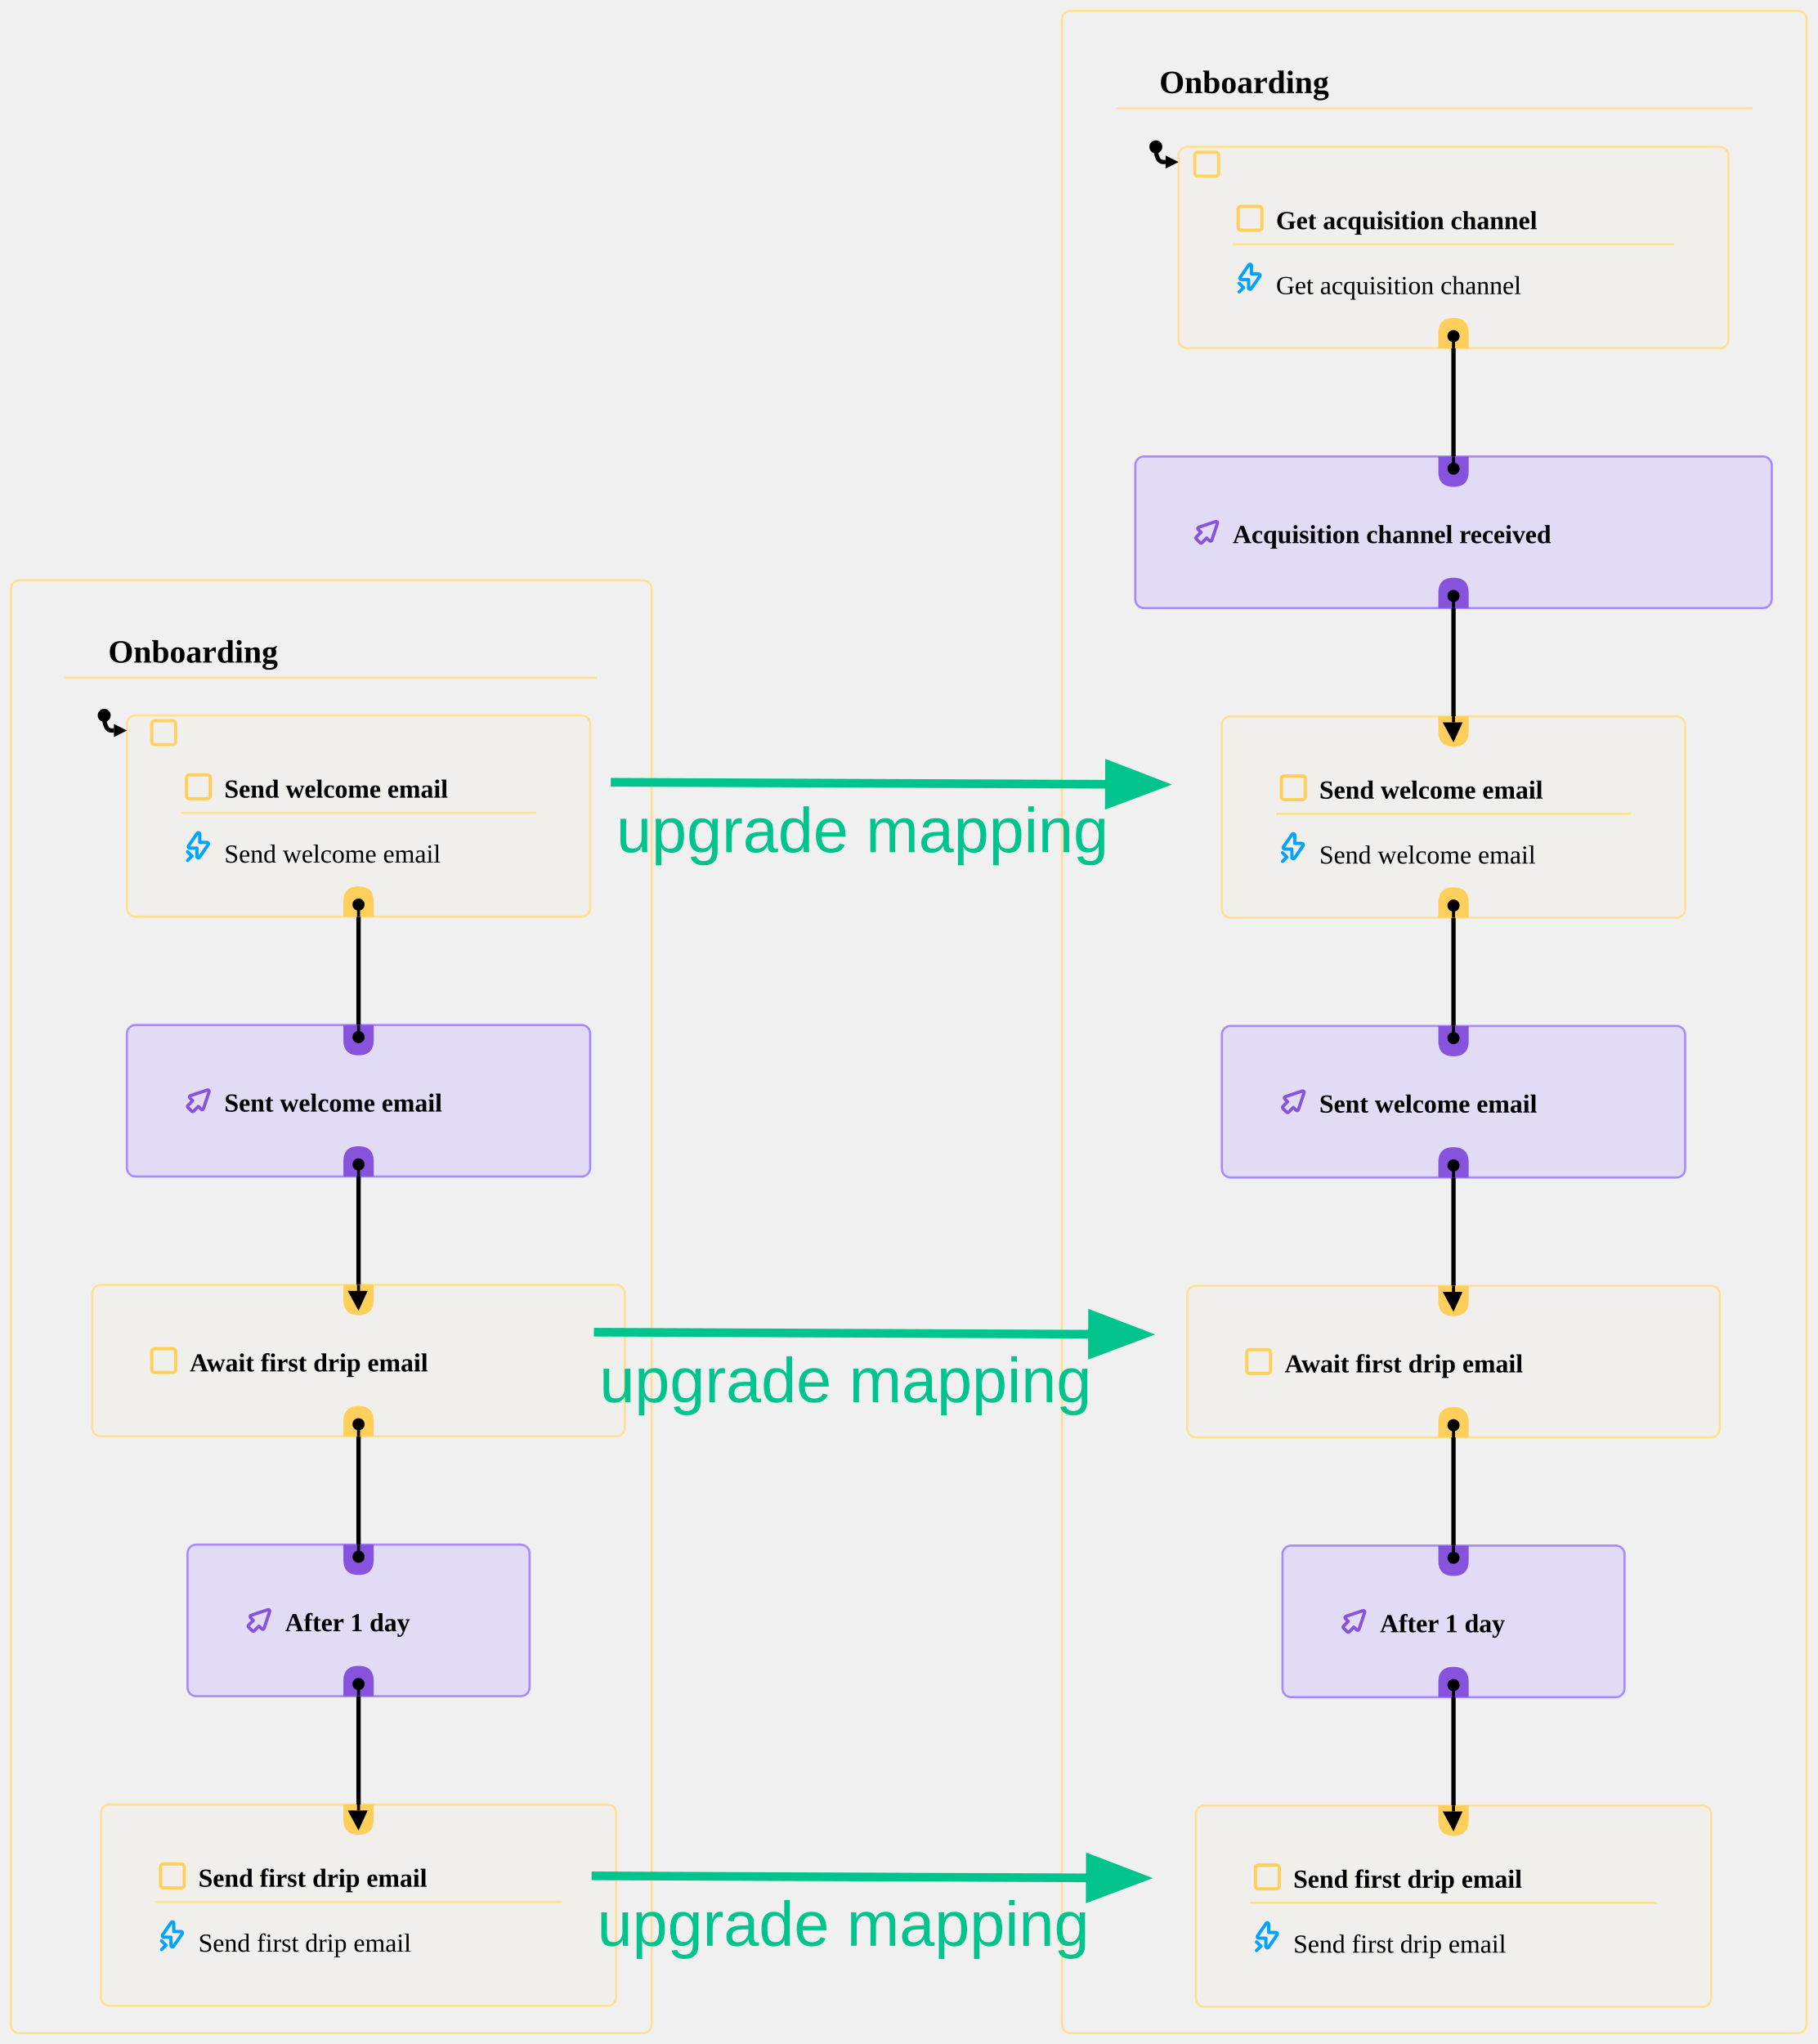
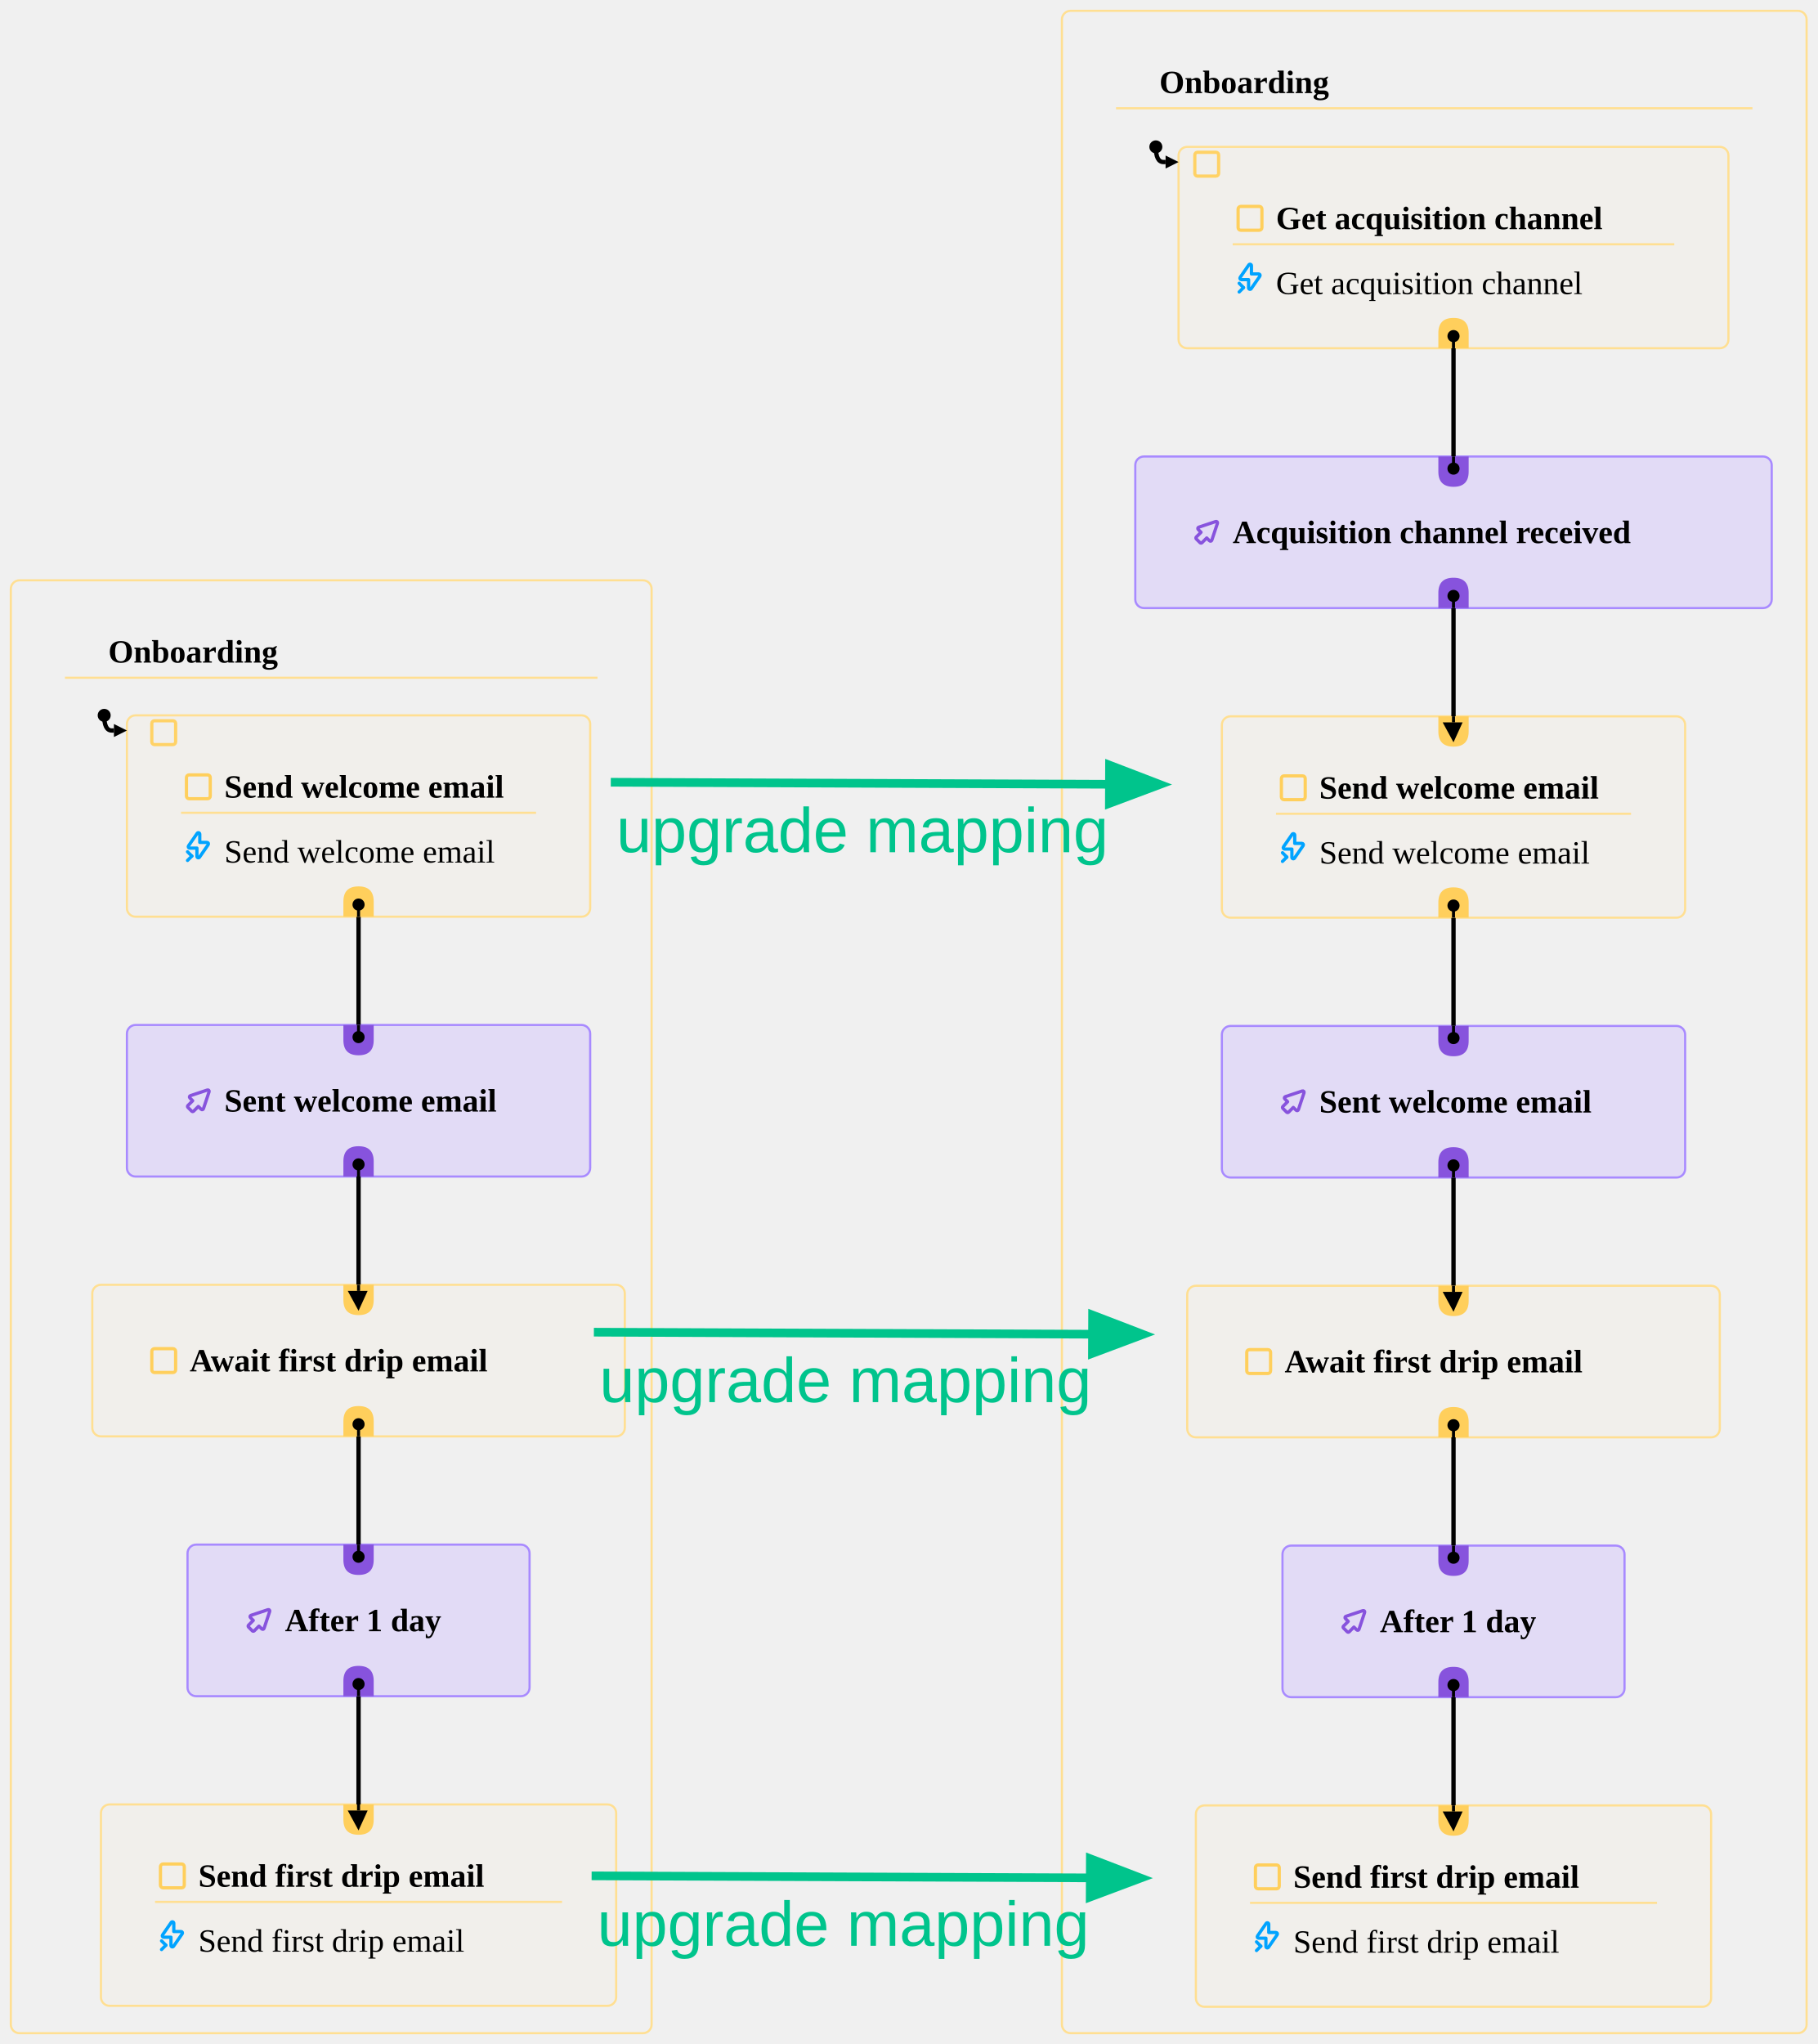
- <svg xmlns="http://www.w3.org/2000/svg" xmlns:ns1="https://boxy-svg.com" viewBox="230.963 0.96 839.534 944.016">
+ <svg xmlns="http://www.w3.org/2000/svg" xmlns:ns1="https://boxy-svg.com" font-size="15" viewBox="230.963 0.96 839.534 944.016">
  <g transform="matrix(1, 0, 0, 1, 706.3862, -5.209337)">
    <rect x="15.111" y="11.169" width="344" height="934" rx="4" ry="4" fill="none" stroke="#ffdf92" />
    <svg width="16" height="16" x="37" y="37" viewBox="0 0 16 16" fill="none" transform="matrix(1, 0, 0, 1, 37, 37)">
      <g clip-path="url(#clip0_1343_12511)">
        <path d="M12.278 13.5H3.722C3.047 13.5 2.5 12.953 2.5 12.278V3.722C2.5 3.047 3.047 2.5 3.722 2.5H12.277C12.953 2.5 13.499 3.047 13.499 3.722V12.277C13.5 12.953 12.953 13.5 12.278 13.5V13.5Z" stroke="#FFCF5C" stroke-width="1.5" stroke-linecap="round" stroke-linejoin="round" />
      </g>
      <defs>
        <clipPath id="clip0_1343_12511">
          <rect width="16" height="16" fill="white" />
        </clipPath>
      </defs>
    </svg>
    <text font-weight="600" x="60.111" y="49.169" width="274" height="10" style="white-space: pre-wrap; font-size: 15px;">Onboarding</text>
    <path d="M 40.111 56.169 L 334.111 56.169" stroke="#ffdf92" />
    <svg x="12" y="12" width="344" height="934" transform="matrix(1, 0, 0, 1, 12, 12)">
      <rect x="45" y="50" width="254" height="93" rx="4" ry="4" fill="#ffefc919" stroke="#ffdf92" />
      <svg width="16" height="16" x="70" y="75" viewBox="0 0 16 16" fill="none">
        <g clip-path="url(#clip0_1343_12511)">
          <path d="M12.278 13.5H3.722C3.047 13.5 2.5 12.953 2.5 12.278V3.722C2.5 3.047 3.047 2.5 3.722 2.5H12.277C12.953 2.5 13.499 3.047 13.499 3.722V12.277C13.5 12.953 12.953 13.5 12.278 13.5V13.5Z" stroke="#FFCF5C" stroke-width="1.5" stroke-linecap="round" stroke-linejoin="round" />
        </g>
        <defs>
          <clipPath id="clip0_1343_12511">
            <rect width="16" height="16" fill="white" />
          </clipPath>
        </defs>
      </svg>
      <text font-weight="600" x="90" y="88" width="184" height="10" style="white-space: pre-wrap;">Get acquisition channel</text>
      <path d="M 70 95 L 274 95" stroke="#ffdf92" />
      <svg width="16" height="16" x="70" y="102" viewBox="0 0 16 16" fill="none">
        <g clip-path="url(#clip0_217_22)">
          <mask id="mask0_217_22" maskUnits="userSpaceOnUse" x="0" y="0" width="16" height="16" style="mask-type: luminance;">
            <path d="M16 0H0V16H16V0Z" fill="white" />
          </mask>
          <g mask="url(#mask0_217_22)">
            <path d="M12.549 7.717L8.541 13.505C8.174 14.035 7.343 13.776 7.343 13.131V9.315H3.993C3.462 9.315 3.149 8.719 3.452 8.283L7.459 2.494C7.827 1.964 8.658 2.223 8.658 2.869V6.684H12.008C12.538 6.684 12.851 7.28 12.549 7.717Z" stroke="#00A3FF" stroke-width="1.5" stroke-linecap="round" stroke-linejoin="round" />
          </g>
          <path d="M3 11L5 13" stroke="#00A3FF" stroke-width="1.5" stroke-linecap="round" />
          <path d="M3 15.01L5 13.01" stroke="#00A3FF" stroke-width="1.5" stroke-linecap="round" />
        </g>
        <defs>
          <clipPath id="clip0_217_22">
            <rect width="16" height="16" fill="white" />
          </clipPath>
        </defs>
      </svg>
      <text x="90" y="118" width="184" height="16.2" style="white-space: pre-wrap;">Get acquisition channel</text>
      <rect x="65" y="313" width="214" height="93" rx="4" ry="4" fill="#ffefc919" stroke="#ffdf92" />
      <svg width="16" height="16" x="90" y="338" viewBox="0 0 16 16" fill="none">
        <g clip-path="url(#clip0_1343_12511)">
          <path d="M12.278 13.5H3.722C3.047 13.5 2.5 12.953 2.5 12.278V3.722C2.5 3.047 3.047 2.5 3.722 2.5H12.277C12.953 2.5 13.499 3.047 13.499 3.722V12.277C13.5 12.953 12.953 13.5 12.278 13.5V13.5Z" stroke="#FFCF5C" stroke-width="1.5" stroke-linecap="round" stroke-linejoin="round" />
        </g>
        <defs>
          <clipPath id="clip0_1343_12511">
            <rect width="16" height="16" fill="white" />
          </clipPath>
        </defs>
      </svg>
      <text font-weight="600" x="110" y="351" width="144" height="10" style="white-space: pre-wrap;">Send welcome email</text>
      <path d="M 90 358 L 254 358" stroke="#ffdf92" />
      <svg width="16" height="16" x="90" y="365" viewBox="0 0 16 16" fill="none">
        <g clip-path="url(#clip0_217_22)">
          <mask id="mask0_217_22" maskUnits="userSpaceOnUse" x="0" y="0" width="16" height="16" style="mask-type: luminance;">
            <path d="M16 0H0V16H16V0Z" fill="white" />
          </mask>
          <g mask="url(#mask0_217_22)">
            <path d="M12.549 7.717L8.541 13.505C8.174 14.035 7.343 13.776 7.343 13.131V9.315H3.993C3.462 9.315 3.149 8.719 3.452 8.283L7.459 2.494C7.827 1.964 8.658 2.223 8.658 2.869V6.684H12.008C12.538 6.684 12.851 7.28 12.549 7.717Z" stroke="#00A3FF" stroke-width="1.5" stroke-linecap="round" stroke-linejoin="round" />
          </g>
          <path d="M3 11L5 13" stroke="#00A3FF" stroke-width="1.5" stroke-linecap="round" />
          <path d="M3 15.01L5 13.01" stroke="#00A3FF" stroke-width="1.5" stroke-linecap="round" />
        </g>
        <defs>
          <clipPath id="clip0_217_22">
            <rect width="16" height="16" fill="white" />
          </clipPath>
        </defs>
      </svg>
      <text x="110" y="381" width="144" height="16.2" style="white-space: pre-wrap;">Send welcome email</text>
      <rect x="49" y="576" width="246" height="70" rx="4" ry="4" fill="#ffefc919" stroke="#ffdf92" />
      <svg width="16" height="16" x="74" y="603" viewBox="0 0 16 16" fill="none">
        <g clip-path="url(#clip0_1343_12511)">
          <path d="M12.278 13.5H3.722C3.047 13.5 2.5 12.953 2.5 12.278V3.722C2.5 3.047 3.047 2.5 3.722 2.5H12.277C12.953 2.5 13.499 3.047 13.499 3.722V12.277C13.5 12.953 12.953 13.5 12.278 13.5V13.5Z" stroke="#FFCF5C" stroke-width="1.5" stroke-linecap="round" stroke-linejoin="round" />
        </g>
        <defs>
          <clipPath id="clip0_1343_12511">
            <rect width="16" height="16" fill="white" />
          </clipPath>
        </defs>
      </svg>
      <text font-weight="600" x="94" y="616" width="176" height="10" style="white-space: pre-wrap;">Await first drip email</text>
      <rect x="53" y="816" width="238" height="93" rx="4" ry="4" fill="#ffefc919" stroke="#ffdf92" />
      <svg width="16" height="16" x="78" y="841" viewBox="0 0 16 16" fill="none">
        <g clip-path="url(#clip0_1343_12511)">
          <path d="M12.278 13.5H3.722C3.047 13.5 2.5 12.953 2.5 12.278V3.722C2.5 3.047 3.047 2.5 3.722 2.5H12.277C12.953 2.5 13.499 3.047 13.499 3.722V12.277C13.5 12.953 12.953 13.5 12.278 13.5V13.5Z" stroke="#FFCF5C" stroke-width="1.5" stroke-linecap="round" stroke-linejoin="round" />
        </g>
        <defs>
          <clipPath id="clip0_1343_12511">
            <rect width="16" height="16" fill="white" />
          </clipPath>
        </defs>
      </svg>
      <text font-weight="600" x="98" y="854" width="168" height="10" style="white-space: pre-wrap;">Send first drip email</text>
      <path d="M 78 861 L 266 861" stroke="#ffdf92" />
      <svg width="16" height="16" x="78" y="868" viewBox="0 0 16 16" fill="none">
        <g clip-path="url(#clip0_217_22)">
          <mask id="mask0_217_22" maskUnits="userSpaceOnUse" x="0" y="0" width="16" height="16" style="mask-type: luminance;">
            <path d="M16 0H0V16H16V0Z" fill="white" />
          </mask>
          <g mask="url(#mask0_217_22)">
            <path d="M12.549 7.717L8.541 13.505C8.174 14.035 7.343 13.776 7.343 13.131V9.315H3.993C3.462 9.315 3.149 8.719 3.452 8.283L7.459 2.494C7.827 1.964 8.658 2.223 8.658 2.869V6.684H12.008C12.538 6.684 12.851 7.28 12.549 7.717Z" stroke="#00A3FF" stroke-width="1.5" stroke-linecap="round" stroke-linejoin="round" />
          </g>
          <path d="M3 11L5 13" stroke="#00A3FF" stroke-width="1.5" stroke-linecap="round" />
          <path d="M3 15.01L5 13.01" stroke="#00A3FF" stroke-width="1.5" stroke-linecap="round" />
        </g>
        <defs>
          <clipPath id="clip0_217_22">
            <rect width="16" height="16" fill="white" />
          </clipPath>
        </defs>
      </svg>
      <text x="98" y="884" width="168" height="16.2" style="white-space: pre-wrap;">Send first drip email</text>
      <rect x="25" y="193" width="294" height="70" rx="4" ry="4" fill="#cebdff66" stroke="#a88aff" />
      <svg width="16" height="16" x="50" y="220" viewBox="0 0 16 16" fill="none">
        <g clip-path="url(#clip0_1343_12529)">
          <path d="M5.371 8L3.183 10.188C2.939 10.432 2.939 10.827 3.183 11.071L4.929 12.817C5.173 13.061 5.569 13.061 5.812 12.817L8 10.629L9.309 11.938C9.637 12.267 10.197 12.135 10.343 11.694L12.967 3.823C13.13 3.335 12.665 2.87 12.177 3.033L4.306 5.657C3.865 5.804 3.733 6.363 4.061 6.691L5.371 8Z" stroke="#8753DD" stroke-width="1.5" stroke-linecap="round" stroke-linejoin="round" />
        </g>
        <defs>
          <clipPath id="clip0_1343_12529">
            <rect width="16" height="16" fill="white" />
          </clipPath>
        </defs>
      </svg>
      <text font-weight="600" x="70" y="233" width="224" height="10" style="white-space: pre-wrap;">Acquisition channel received</text>
      <rect x="65" y="456" width="214" height="70" rx="4" ry="4" fill="#cebdff66" stroke="#a88aff" />
      <svg width="16" height="16" x="90" y="483" viewBox="0 0 16 16" fill="none">
        <g clip-path="url(#clip0_1343_12529)">
          <path d="M5.371 8L3.183 10.188C2.939 10.432 2.939 10.827 3.183 11.071L4.929 12.817C5.173 13.061 5.569 13.061 5.812 12.817L8 10.629L9.309 11.938C9.637 12.267 10.197 12.135 10.343 11.694L12.967 3.823C13.13 3.335 12.665 2.87 12.177 3.033L4.306 5.657C3.865 5.804 3.733 6.363 4.061 6.691L5.371 8Z" stroke="#8753DD" stroke-width="1.5" stroke-linecap="round" stroke-linejoin="round" />
        </g>
        <defs>
          <clipPath id="clip0_1343_12529">
            <rect width="16" height="16" fill="white" />
          </clipPath>
        </defs>
      </svg>
      <text font-weight="600" x="110" y="496" width="144" height="10" style="white-space: pre-wrap;">Sent welcome email</text>
      <rect x="93" y="696" width="158" height="70" rx="4" ry="4" fill="#cebdff66" stroke="#a88aff" />
      <svg width="16" height="16" x="118" y="723" viewBox="0 0 16 16" fill="none">
        <g clip-path="url(#clip0_1343_12529)">
          <path d="M5.371 8L3.183 10.188C2.939 10.432 2.939 10.827 3.183 11.071L4.929 12.817C5.173 13.061 5.569 13.061 5.812 12.817L8 10.629L9.309 11.938C9.637 12.267 10.197 12.135 10.343 11.694L12.967 3.823C13.13 3.335 12.665 2.87 12.177 3.033L4.306 5.657C3.865 5.804 3.733 6.363 4.061 6.691L5.371 8Z" stroke="#8753DD" stroke-width="1.5" stroke-linecap="round" stroke-linejoin="round" />
        </g>
        <defs>
          <clipPath id="clip0_1343_12529">
            <rect width="16" height="16" fill="white" />
          </clipPath>
        </defs>
      </svg>
      <text font-weight="600" x="138" y="736" width="88" height="10" style="white-space: pre-wrap;">After 1 day</text>
      <svg x1="0" y1="0" width="100%" height="100%">
        <g>
          <defs>
            <marker id="end-flow-0" viewBox="0 0 10 10" markerWidth="7" markerHeight="7" refX="0" refY="5" markerUnits="strokeWidth" orient="auto">
              <path stroke="none" fill="#8753dd" d="M0,0 h5 q5,0 5,5 q0,5 -5,5 h-5 z" />
              <path stroke-width="1" stroke="#000" d="M0,5 h4" />
              <circle cx="4" cy="5" r="2" />
            </marker>
            <marker id="start-flow-0" viewBox="0 0 10 10" markerWidth="7" markerHeight="7" refX="0" refY="5" markerUnits="strokeWidth" orient="auto">
              <path stroke="none" fill="#ffcf5c" d="M0,0 h5 q5,0 5,5 q0,5 -5,5 h-5 z" />
              <path stroke-width="1" stroke="#000" d="M0,5 h4" />
              <circle cx="4" cy="5" r="2" />
            </marker>
          </defs>
          <path stroke="#000" stroke-width="2" fill="none" d="M 172,143 L 172,143 L 172,193" marker-end="url(#end-flow-0)" />
          <path stroke="none" stroke-width="2" fill="none" d="M 172,193 L 172,193 L 172,143" marker-end="url(#start-flow-0)" />
        </g>
        <g>
          <defs>
            <marker id="end-flow-1" viewBox="0 0 10 10" markerWidth="7" markerHeight="7" refX="0" refY="5" markerUnits="strokeWidth" orient="auto">
              <path stroke="none" fill="#ffcf5c" d="M0,0 h5 q5,0 5,5 q0,5 -5,5 h-5 z" />
              <path stroke="none" fill="#000" d="M1.43,5 L2,5 L2,2 L8.57,5 L2,8.57 L2,5 z" />
              <path stroke="#000" fill="none" stroke-width="1" d="M0,5 L2,5" />
            </marker>
            <marker id="start-flow-1" viewBox="0 0 10 10" markerWidth="7" markerHeight="7" refX="0" refY="5" markerUnits="strokeWidth" orient="auto">
              <path stroke="none" fill="#8753dd" d="M0,0 h5 q5,0 5,5 q0,5 -5,5 h-5 z" />
              <path stroke-width="1" stroke="#000" d="M0,5 h4" />
              <circle cx="4" cy="5" r="2" />
            </marker>
          </defs>
          <path stroke="#000" stroke-width="2" fill="none" d="M 172,263 L 172,263 L 172,313" marker-end="url(#end-flow-1)" />
          <path stroke="none" stroke-width="2" fill="none" d="M 172,313 L 172,313 L 172,263" marker-end="url(#start-flow-1)" />
        </g>
        <g>
          <defs>
            <marker id="end-flow-2" viewBox="0 0 10 10" markerWidth="7" markerHeight="7" refX="0" refY="5" markerUnits="strokeWidth" orient="auto">
              <path stroke="none" fill="#8753dd" d="M0,0 h5 q5,0 5,5 q0,5 -5,5 h-5 z" />
              <path stroke-width="1" stroke="#000" d="M0,5 h4" />
              <circle cx="4" cy="5" r="2" />
            </marker>
            <marker id="start-flow-2" viewBox="0 0 10 10" markerWidth="7" markerHeight="7" refX="0" refY="5" markerUnits="strokeWidth" orient="auto">
              <path stroke="none" fill="#ffcf5c" d="M0,0 h5 q5,0 5,5 q0,5 -5,5 h-5 z" />
              <path stroke-width="1" stroke="#000" d="M0,5 h4" />
              <circle cx="4" cy="5" r="2" />
            </marker>
          </defs>
          <path stroke="#000" stroke-width="2" fill="none" d="M 172,406 L 172,406 L 172,456" marker-end="url(#end-flow-2)" />
          <path stroke="none" stroke-width="2" fill="none" d="M 172,456 L 172,456 L 172,406" marker-end="url(#start-flow-2)" />
        </g>
        <g>
          <defs>
            <marker id="end-flow-3" viewBox="0 0 10 10" markerWidth="7" markerHeight="7" refX="0" refY="5" markerUnits="strokeWidth" orient="auto">
              <path stroke="none" fill="#ffcf5c" d="M0,0 h5 q5,0 5,5 q0,5 -5,5 h-5 z" />
              <path stroke="none" fill="#000" d="M1.43,5 L2,5 L2,2 L8.57,5 L2,8.57 L2,5 z" />
              <path stroke="#000" fill="none" stroke-width="1" d="M0,5 L2,5" />
            </marker>
            <marker id="start-flow-3" viewBox="0 0 10 10" markerWidth="7" markerHeight="7" refX="0" refY="5" markerUnits="strokeWidth" orient="auto">
              <path stroke="none" fill="#8753dd" d="M0,0 h5 q5,0 5,5 q0,5 -5,5 h-5 z" />
              <path stroke-width="1" stroke="#000" d="M0,5 h4" />
              <circle cx="4" cy="5" r="2" />
            </marker>
          </defs>
          <path stroke="#000" stroke-width="2" fill="none" d="M 172,526 L 172,526 L 172,576" marker-end="url(#end-flow-3)" />
          <path stroke="none" stroke-width="2" fill="none" d="M 172,576 L 172,576 L 172,526" marker-end="url(#start-flow-3)" />
        </g>
        <g>
          <defs>
            <marker id="end-flow-4" viewBox="0 0 10 10" markerWidth="7" markerHeight="7" refX="0" refY="5" markerUnits="strokeWidth" orient="auto">
              <path stroke="none" fill="#8753dd" d="M0,0 h5 q5,0 5,5 q0,5 -5,5 h-5 z" />
              <path stroke-width="1" stroke="#000" d="M0,5 h4" />
              <circle cx="4" cy="5" r="2" />
            </marker>
            <marker id="start-flow-4" viewBox="0 0 10 10" markerWidth="7" markerHeight="7" refX="0" refY="5" markerUnits="strokeWidth" orient="auto">
              <path stroke="none" fill="#ffcf5c" d="M0,0 h5 q5,0 5,5 q0,5 -5,5 h-5 z" />
              <path stroke-width="1" stroke="#000" d="M0,5 h4" />
              <circle cx="4" cy="5" r="2" />
            </marker>
          </defs>
          <path stroke="#000" stroke-width="2" fill="none" d="M 172,646 L 172,646 L 172,696" marker-end="url(#end-flow-4)" />
          <path stroke="none" stroke-width="2" fill="none" d="M 172,696 L 172,696 L 172,646" marker-end="url(#start-flow-4)" />
        </g>
        <g>
          <defs>
            <marker id="end-flow-5" viewBox="0 0 10 10" markerWidth="7" markerHeight="7" refX="0" refY="5" markerUnits="strokeWidth" orient="auto">
              <path stroke="none" fill="#ffcf5c" d="M0,0 h5 q5,0 5,5 q0,5 -5,5 h-5 z" />
              <path stroke="none" fill="#000" d="M1.43,5 L2,5 L2,2 L8.57,5 L2,8.57 L2,5 z" />
              <path stroke="#000" fill="none" stroke-width="1" d="M0,5 L2,5" />
            </marker>
            <marker id="start-flow-5" viewBox="0 0 10 10" markerWidth="7" markerHeight="7" refX="0" refY="5" markerUnits="strokeWidth" orient="auto">
              <path stroke="none" fill="#8753dd" d="M0,0 h5 q5,0 5,5 q0,5 -5,5 h-5 z" />
              <path stroke-width="1" stroke="#000" d="M0,5 h4" />
              <circle cx="4" cy="5" r="2" />
            </marker>
          </defs>
          <path stroke="#000" stroke-width="2" fill="none" d="M 172,766 L 172,766 L 172,816" marker-end="url(#end-flow-5)" />
          <path stroke="none" stroke-width="2" fill="none" d="M 172,816 L 172,816 L 172,766" marker-end="url(#start-flow-5)" />
        </g>
        <g>
          <defs>
            <marker id="n455" viewBox="0 0 10 10" markerWidth="3" markerHeight="3" refX="0" refY="5" markerUnits="strokeWidth" orient="auto">
              <path d="M0,0 L0,10 L10,5 z" data-viz="edge-arrow" />
            </marker>
          </defs>
          <circle r="3" cx="34.5" cy="50" fill="#000" />
          <path d="M 34.5,50 Q 34.5,57 38,57 L 39, 57" stroke="#000" stroke-width="2" fill="none" marker-end="url(#n455)" pathLength="1" />
        </g>
      </svg>
    </svg>
    <svg x1="0" y1="0" width="100%" height="100%" />
  </g>
  <g transform="matrix(1, 0, 0, 1, 224.5892, 257.3413)">
    <rect x="11.374" y="11.634" width="296" height="671" rx="4" ry="4" fill="none" stroke="#ffdf92" />
    <svg width="16" height="16" x="37" y="37" viewBox="0 0 16 16" fill="none" transform="matrix(1, 0, 0, 1, 37, 37)">
      <g clip-path="url(#clip-1)">
        <path d="M12.278 13.5H3.722C3.047 13.5 2.5 12.953 2.5 12.278V3.722C2.5 3.047 3.047 2.5 3.722 2.5H12.277C12.953 2.5 13.499 3.047 13.499 3.722V12.277C13.5 12.953 12.953 13.5 12.278 13.5V13.5Z" stroke="#FFCF5C" stroke-width="1.5" stroke-linecap="round" stroke-linejoin="round" />
      </g>
      <defs>
        <clipPath id="clip-1">
          <rect width="16" height="16" fill="white" />
        </clipPath>
      </defs>
    </svg>
    <text font-weight="600" x="56.374" y="49.634" width="226" height="10" style="white-space: pre-wrap; font-size: 15px;">Onboarding</text>
    <path d="M 36.374 56.634 L 282.374 56.634" stroke="#ffdf92" />
    <svg x="12" y="12" width="296" height="671" transform="matrix(1, 0, 0, 1, 12, 12)">
      <rect x="41" y="50" width="214" height="93" rx="4" ry="4" fill="#ffefc919" stroke="#ffdf92" />
      <svg width="16" height="16" x="66" y="75" viewBox="0 0 16 16" fill="none">
        <g clip-path="url(#clip-1)">
          <path d="M12.278 13.5H3.722C3.047 13.5 2.5 12.953 2.5 12.278V3.722C2.5 3.047 3.047 2.5 3.722 2.5H12.277C12.953 2.5 13.499 3.047 13.499 3.722V12.277C13.5 12.953 12.953 13.5 12.278 13.5V13.5Z" stroke="#FFCF5C" stroke-width="1.5" stroke-linecap="round" stroke-linejoin="round" />
        </g>
        <defs>
          <clipPath id="clip-1">
            <rect width="16" height="16" fill="white" />
          </clipPath>
        </defs>
      </svg>
      <text font-weight="600" x="86" y="88" width="144" height="10" style="white-space: pre-wrap;">Send welcome email</text>
      <path d="M 66 95 L 230 95" stroke="#ffdf92" />
      <svg width="16" height="16" x="66" y="102" viewBox="0 0 16 16" fill="none">
        <g clip-path="url(#clip-2)">
          <mask id="mask-1" maskUnits="userSpaceOnUse" x="0" y="0" width="16" height="16" style="mask-type: luminance;">
            <path d="M16 0H0V16H16V0Z" fill="white" />
          </mask>
          <g mask="url(#mask-1)">
            <path d="M12.549 7.717L8.541 13.505C8.174 14.035 7.343 13.776 7.343 13.131V9.315H3.993C3.462 9.315 3.149 8.719 3.452 8.283L7.459 2.494C7.827 1.964 8.658 2.223 8.658 2.869V6.684H12.008C12.538 6.684 12.851 7.28 12.549 7.717Z" stroke="#00A3FF" stroke-width="1.5" stroke-linecap="round" stroke-linejoin="round" />
          </g>
          <path d="M3 11L5 13" stroke="#00A3FF" stroke-width="1.5" stroke-linecap="round" />
          <path d="M3 15.01L5 13.01" stroke="#00A3FF" stroke-width="1.5" stroke-linecap="round" />
        </g>
        <defs>
          <clipPath id="clip-2">
            <rect width="16" height="16" fill="white" />
          </clipPath>
        </defs>
      </svg>
      <text x="86" y="118" width="144" height="16.2" style="white-space: pre-wrap;">Send welcome email</text>
      <rect x="25" y="313" width="246" height="70" rx="4" ry="4" fill="#ffefc919" stroke="#ffdf92" />
      <svg width="16" height="16" x="50" y="340" viewBox="0 0 16 16" fill="none">
        <g clip-path="url(#clip-1)">
          <path d="M12.278 13.5H3.722C3.047 13.5 2.5 12.953 2.5 12.278V3.722C2.5 3.047 3.047 2.5 3.722 2.5H12.277C12.953 2.5 13.499 3.047 13.499 3.722V12.277C13.5 12.953 12.953 13.5 12.278 13.5V13.5Z" stroke="#FFCF5C" stroke-width="1.5" stroke-linecap="round" stroke-linejoin="round" />
        </g>
        <defs>
          <clipPath id="clip-1">
            <rect width="16" height="16" fill="white" />
          </clipPath>
        </defs>
      </svg>
      <text font-weight="600" x="70" y="353" width="176" height="10" style="white-space: pre-wrap;">Await first drip email</text>
      <rect x="29" y="553" width="238" height="93" rx="4" ry="4" fill="#ffefc919" stroke="#ffdf92" />
      <svg width="16" height="16" x="54" y="578" viewBox="0 0 16 16" fill="none">
        <g clip-path="url(#clip-1)">
          <path d="M12.278 13.5H3.722C3.047 13.5 2.5 12.953 2.5 12.278V3.722C2.5 3.047 3.047 2.5 3.722 2.5H12.277C12.953 2.5 13.499 3.047 13.499 3.722V12.277C13.5 12.953 12.953 13.5 12.278 13.5V13.5Z" stroke="#FFCF5C" stroke-width="1.5" stroke-linecap="round" stroke-linejoin="round" />
        </g>
        <defs>
          <clipPath id="clip-1">
            <rect width="16" height="16" fill="white" />
          </clipPath>
        </defs>
      </svg>
      <text font-weight="600" x="74" y="591" width="168" height="10" style="white-space: pre-wrap;">Send first drip email</text>
      <path d="M 54 598 L 242 598" stroke="#ffdf92" />
      <svg width="16" height="16" x="54" y="605" viewBox="0 0 16 16" fill="none">
        <g clip-path="url(#clip-2)">
          <mask id="mask-1" maskUnits="userSpaceOnUse" x="0" y="0" width="16" height="16" style="mask-type: luminance;">
            <path d="M16 0H0V16H16V0Z" fill="white" />
          </mask>
          <g mask="url(#mask-1)">
            <path d="M12.549 7.717L8.541 13.505C8.174 14.035 7.343 13.776 7.343 13.131V9.315H3.993C3.462 9.315 3.149 8.719 3.452 8.283L7.459 2.494C7.827 1.964 8.658 2.223 8.658 2.869V6.684H12.008C12.538 6.684 12.851 7.28 12.549 7.717Z" stroke="#00A3FF" stroke-width="1.5" stroke-linecap="round" stroke-linejoin="round" />
          </g>
          <path d="M3 11L5 13" stroke="#00A3FF" stroke-width="1.5" stroke-linecap="round" />
          <path d="M3 15.01L5 13.01" stroke="#00A3FF" stroke-width="1.5" stroke-linecap="round" />
        </g>
        <defs>
          <clipPath id="clip-2">
            <rect width="16" height="16" fill="white" />
          </clipPath>
        </defs>
      </svg>
      <text x="74" y="621" width="168" height="16.2" style="white-space: pre-wrap;">Send first drip email</text>
      <rect x="41" y="193" width="214" height="70" rx="4" ry="4" fill="#cebdff66" stroke="#a88aff" />
      <svg width="16" height="16" x="66" y="220" viewBox="0 0 16 16" fill="none">
        <g clip-path="url(#clip-3)">
          <path d="M5.371 8L3.183 10.188C2.939 10.432 2.939 10.827 3.183 11.071L4.929 12.817C5.173 13.061 5.569 13.061 5.812 12.817L8 10.629L9.309 11.938C9.637 12.267 10.197 12.135 10.343 11.694L12.967 3.823C13.13 3.335 12.665 2.87 12.177 3.033L4.306 5.657C3.865 5.804 3.733 6.363 4.061 6.691L5.371 8Z" stroke="#8753DD" stroke-width="1.5" stroke-linecap="round" stroke-linejoin="round" />
        </g>
        <defs>
          <clipPath id="clip-3">
            <rect width="16" height="16" fill="white" />
          </clipPath>
        </defs>
      </svg>
      <text font-weight="600" x="86" y="233" width="144" height="10" style="white-space: pre-wrap;">Sent welcome email</text>
      <rect x="69" y="433" width="158" height="70" rx="4" ry="4" fill="#cebdff66" stroke="#a88aff" />
      <svg width="16" height="16" x="94" y="460" viewBox="0 0 16 16" fill="none">
        <g clip-path="url(#clip-3)">
          <path d="M5.371 8L3.183 10.188C2.939 10.432 2.939 10.827 3.183 11.071L4.929 12.817C5.173 13.061 5.569 13.061 5.812 12.817L8 10.629L9.309 11.938C9.637 12.267 10.197 12.135 10.343 11.694L12.967 3.823C13.13 3.335 12.665 2.87 12.177 3.033L4.306 5.657C3.865 5.804 3.733 6.363 4.061 6.691L5.371 8Z" stroke="#8753DD" stroke-width="1.5" stroke-linecap="round" stroke-linejoin="round" />
        </g>
        <defs>
          <clipPath id="clip-3">
            <rect width="16" height="16" fill="white" />
          </clipPath>
        </defs>
      </svg>
      <text font-weight="600" x="114" y="473" width="88" height="10" style="white-space: pre-wrap;">After 1 day</text>
      <svg x1="0" y1="0" width="100%" height="100%">
        <g>
          <path stroke="#000" stroke-width="2" fill="none" d="M 148,143 L 148,143 L 148,193" marker-end="url(#end-flow-0)" />
          <path stroke="none" stroke-width="2" fill="none" d="M 148,193 L 148,193 L 148,143" marker-end="url(#start-flow-0)" />
        </g>
        <g>
          <path stroke="#000" stroke-width="2" fill="none" d="M 148,263 L 148,263 L 148,313" marker-end="url(#end-flow-1)" />
          <path stroke="none" stroke-width="2" fill="none" d="M 148,313 L 148,313 L 148,263" marker-end="url(#start-flow-1)" />
        </g>
        <g>
          <path stroke="#000" stroke-width="2" fill="none" d="M 148,383 L 148,383 L 148,433" marker-end="url(#end-flow-2)" />
          <path stroke="none" stroke-width="2" fill="none" d="M 148,433 L 148,433 L 148,383" marker-end="url(#start-flow-2)" />
        </g>
        <g>
          <path stroke="#000" stroke-width="2" fill="none" d="M 148,503 L 148,503 L 148,553" marker-end="url(#end-flow-3)" />
          <path stroke="none" stroke-width="2" fill="none" d="M 148,553 L 148,553 L 148,503" marker-end="url(#start-flow-3)" />
        </g>
        <g>
          <defs>
            <marker id="n891" viewBox="0 0 10 10" markerWidth="3" markerHeight="3" refX="0" refY="5" markerUnits="strokeWidth" orient="auto">
              <path d="M0,0 L0,10 L10,5 z" data-viz="edge-arrow" />
            </marker>
          </defs>
          <circle r="3" cx="30.5" cy="50" fill="#000" />
          <path d="M 30.5,50 Q 30.5,57 34,57 L 35, 57" stroke="#000" stroke-width="2" fill="none" marker-end="url(#n891)" pathLength="1" />
        </g>
      </svg>
    </svg>
    <svg x1="0" y1="0" width="100%" height="100%" />
  </g>
  <g>
    <path d="M 513.609 360.741 H 741.952 L 741.952 351.241 L 770.952 362.241 L 741.952 373.241 L 741.952 363.741 H 513.609 V 360.741 Z" style="paint-order: fill; fill: rgb(0, 196, 140); stroke: rgb(0, 196, 140);" transform="matrix(0.999992, 0.004049, -0.004049, 0.999992, 1.470761, -2.076401)" ns1:shape="arrow 513.609 351.241 257.343 22 3 29 0 1@f5696771" />
    <text style="fill: rgb(0, 196, 140); font-family: Arial, sans-serif; font-size: 29.2px; white-space: pre;" x="515.693" y="394.539">upgrade mapping</text>
  </g>
  <g transform="matrix(1, 0, 0, 1, -7.814201, 253.9853)">
    <path d="M 513.609 360.741 H 741.952 L 741.952 351.241 L 770.952 362.241 L 741.952 373.241 L 741.952 363.741 H 513.609 V 360.741 Z" style="paint-order: fill; fill: rgb(0, 196, 140); stroke: rgb(0, 196, 140);" transform="matrix(0.999992, 0.004049, -0.004049, 0.999992, 1.470761, -2.076401)" ns1:shape="arrow 513.609 351.241 257.343 22 3 29 0 1@f5696771" />
    <text style="fill: rgb(0, 196, 140); font-family: Arial, sans-serif; font-size: 29.2px; white-space: pre;" x="515.693" y="394.539">upgrade mapping</text>
  </g>
  <g transform="matrix(1, 0, 0, 1, -8.856104, 505.0753)">
    <path d="M 513.609 360.741 H 741.952 L 741.952 351.241 L 770.952 362.241 L 741.952 373.241 L 741.952 363.741 H 513.609 V 360.741 Z" style="paint-order: fill; fill: rgb(0, 196, 140); stroke: rgb(0, 196, 140);" transform="matrix(0.999992, 0.004049, -0.004049, 0.999992, 1.470761, -2.076401)" ns1:shape="arrow 513.609 351.241 257.343 22 3 29 0 1@f5696771" />
    <text style="fill: rgb(0, 196, 140); font-family: Arial, sans-serif; font-size: 29.2px; white-space: pre;" x="515.693" y="394.539">upgrade mapping</text>
  </g>
</svg>
